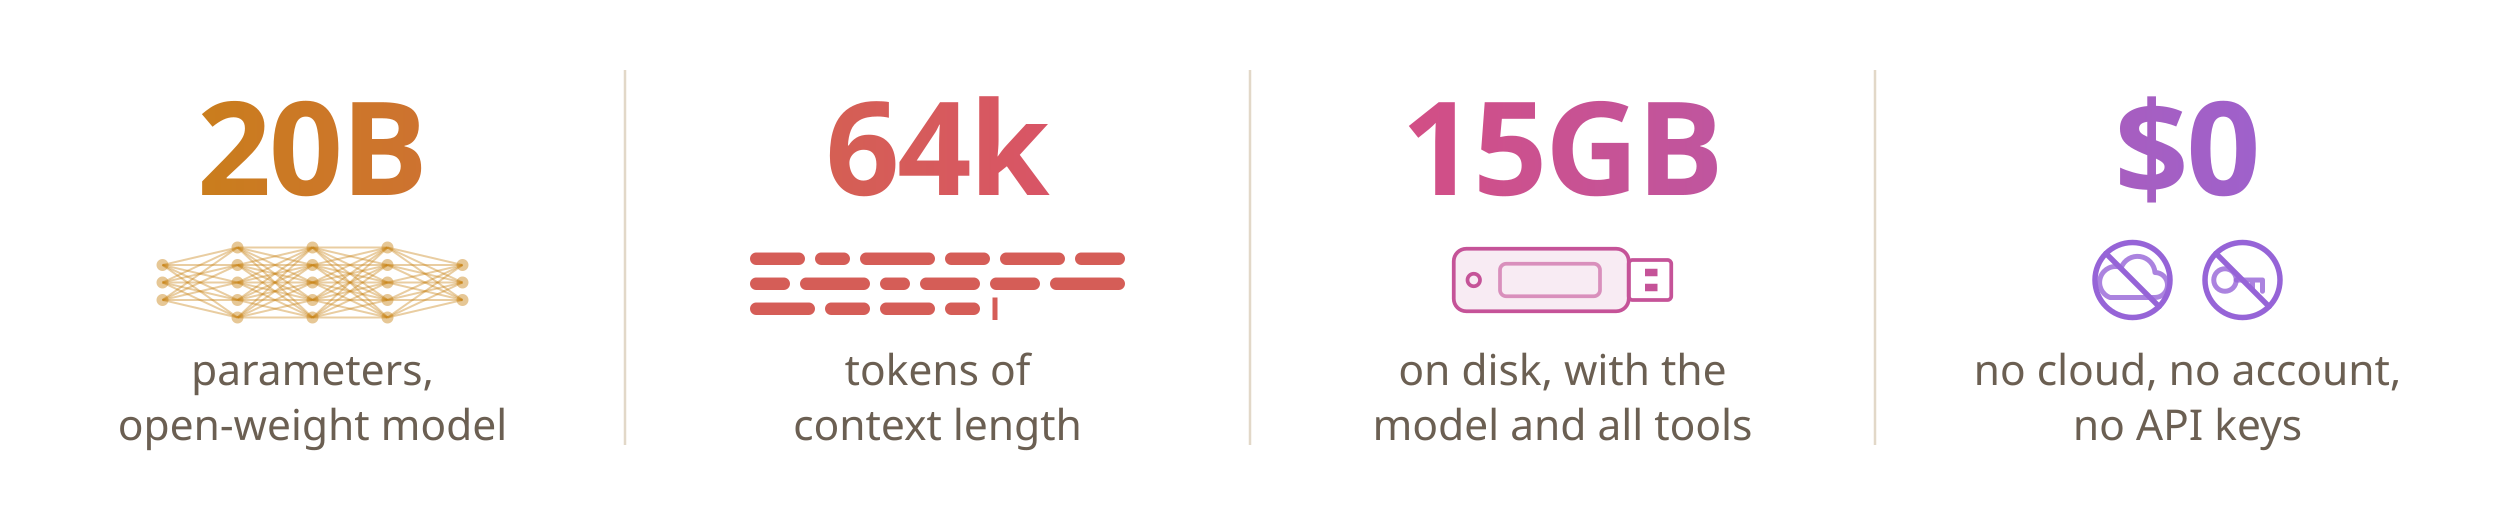
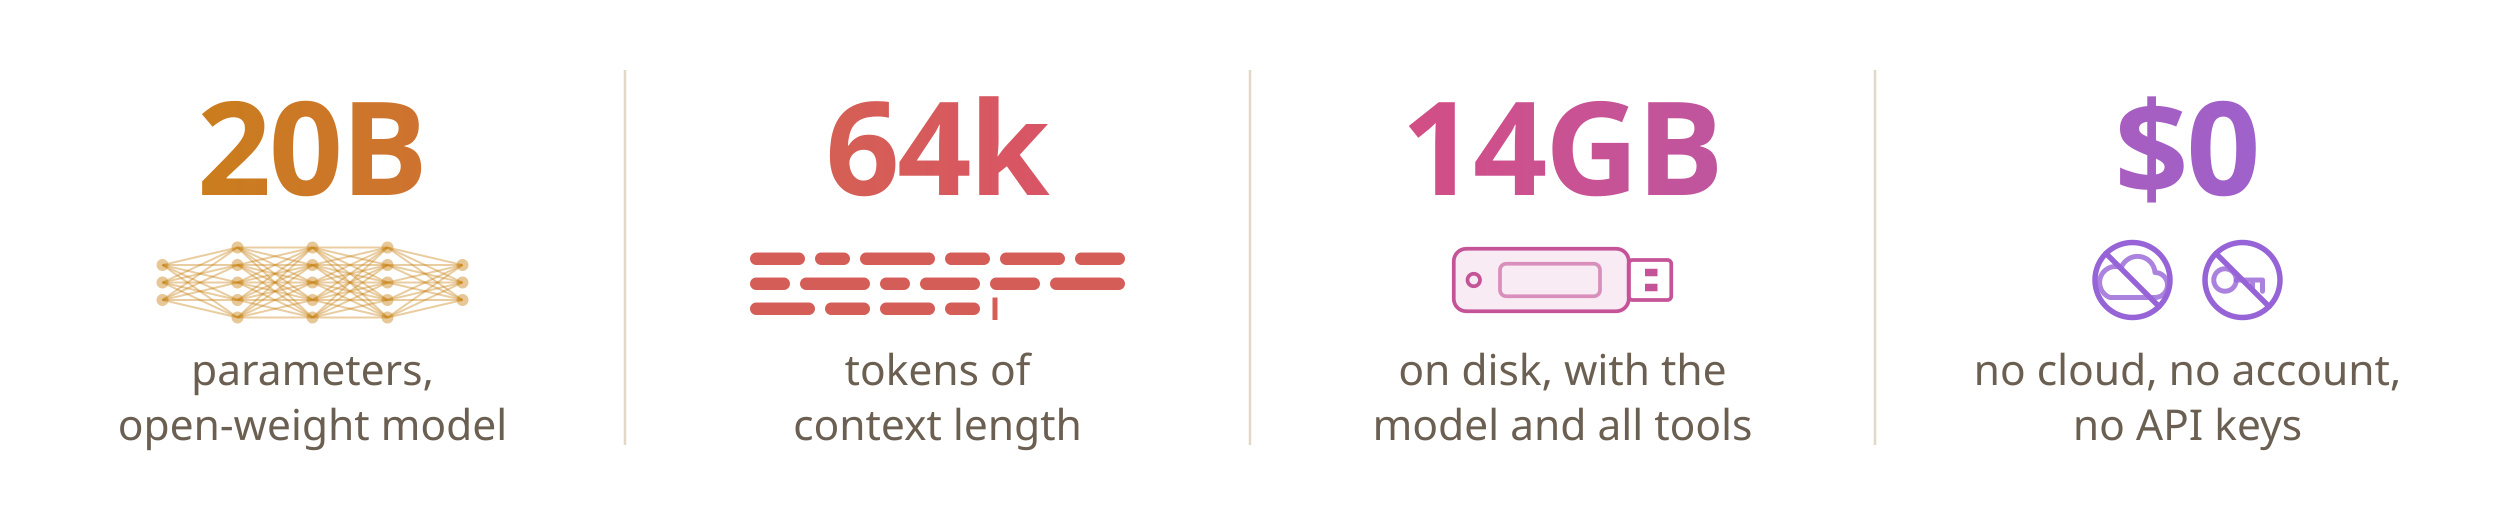
- <svg xmlns="http://www.w3.org/2000/svg" viewBox="0 0 1000 202" width="1000" height="202" role="img" aria-label="20B parameters, open-weight model gpt-oss-20b; 64k tokens of context length; 15 GB on disk, with the model and all tools; $0: no cloud, no account, no API keys">
+ <svg xmlns="http://www.w3.org/2000/svg" viewBox="0 0 1000 202" width="1000" height="202" role="img" aria-label="20B parameters, open-weight model gpt-oss-20b; 64k tokens of context length; 14 GB on disk, with the model and all tools; $0: no cloud, no account, no API keys">
  <style>.caret{animation:blink 1s step-end infinite}@keyframes blink{50%{opacity:0}}
.n{animation:fire 3s ease-out infinite;opacity:.45;transform-box:fill-box;transform-origin:center}@keyframes fire{0%{opacity:.45;transform:none}5%{opacity:1;transform:scale(1.5)}20%{opacity:.45;transform:none}}
@media (prefers-reduced-motion:reduce){.n{animation:none;opacity:1}}</style>
  <defs>
    <linearGradient id="brand" gradientUnits="userSpaceOnUse" x1="40" y1="0" x2="960" y2="0">
      <stop offset="0" stop-color="#c88214" />
      <stop offset=".5" stop-color="#dc4b78" />
      <stop offset="1" stop-color="#9664d7" />
    </linearGradient>
  </defs>
  <g font-family="-apple-system, BlinkMacSystemFont, 'Segoe UI', 'Noto Sans', Helvetica, Arial, sans-serif" text-anchor="middle">
    <text x="125" y="78" font-size="52" font-weight="600" fill="url(#brand)" letter-spacing="-1">20B</text>
    <g stroke="#c88214" stroke-width=".8" stroke-opacity=".4">
      <line x1="65" y1="106" x2="95" y2="99" />
      <line x1="65" y1="106" x2="95" y2="106" />
      <line x1="65" y1="106" x2="95" y2="113" />
      <line x1="65" y1="106" x2="95" y2="120" />
      <line x1="65" y1="106" x2="95" y2="127" />
      <line x1="65" y1="113" x2="95" y2="99" />
      <line x1="65" y1="113" x2="95" y2="106" />
      <line x1="65" y1="113" x2="95" y2="113" />
      <line x1="65" y1="113" x2="95" y2="120" />
      <line x1="65" y1="113" x2="95" y2="127" />
      <line x1="65" y1="120" x2="95" y2="99" />
      <line x1="65" y1="120" x2="95" y2="106" />
      <line x1="65" y1="120" x2="95" y2="113" />
      <line x1="65" y1="120" x2="95" y2="120" />
      <line x1="65" y1="120" x2="95" y2="127" />
      <line x1="95" y1="99" x2="125" y2="99" />
      <line x1="95" y1="99" x2="125" y2="106" />
      <line x1="95" y1="99" x2="125" y2="113" />
      <line x1="95" y1="99" x2="125" y2="120" />
      <line x1="95" y1="99" x2="125" y2="127" />
      <line x1="95" y1="106" x2="125" y2="99" />
      <line x1="95" y1="106" x2="125" y2="106" />
      <line x1="95" y1="106" x2="125" y2="113" />
      <line x1="95" y1="106" x2="125" y2="120" />
      <line x1="95" y1="106" x2="125" y2="127" />
      <line x1="95" y1="113" x2="125" y2="99" />
      <line x1="95" y1="113" x2="125" y2="106" />
      <line x1="95" y1="113" x2="125" y2="113" />
      <line x1="95" y1="113" x2="125" y2="120" />
      <line x1="95" y1="113" x2="125" y2="127" />
      <line x1="95" y1="120" x2="125" y2="99" />
      <line x1="95" y1="120" x2="125" y2="106" />
      <line x1="95" y1="120" x2="125" y2="113" />
      <line x1="95" y1="120" x2="125" y2="120" />
      <line x1="95" y1="120" x2="125" y2="127" />
      <line x1="95" y1="127" x2="125" y2="99" />
      <line x1="95" y1="127" x2="125" y2="106" />
      <line x1="95" y1="127" x2="125" y2="113" />
      <line x1="95" y1="127" x2="125" y2="120" />
      <line x1="95" y1="127" x2="125" y2="127" />
      <line x1="125" y1="99" x2="155" y2="99" />
      <line x1="125" y1="99" x2="155" y2="106" />
      <line x1="125" y1="99" x2="155" y2="113" />
      <line x1="125" y1="99" x2="155" y2="120" />
      <line x1="125" y1="99" x2="155" y2="127" />
      <line x1="125" y1="106" x2="155" y2="99" />
      <line x1="125" y1="106" x2="155" y2="106" />
      <line x1="125" y1="106" x2="155" y2="113" />
      <line x1="125" y1="106" x2="155" y2="120" />
      <line x1="125" y1="106" x2="155" y2="127" />
      <line x1="125" y1="113" x2="155" y2="99" />
      <line x1="125" y1="113" x2="155" y2="106" />
      <line x1="125" y1="113" x2="155" y2="113" />
      <line x1="125" y1="113" x2="155" y2="120" />
      <line x1="125" y1="113" x2="155" y2="127" />
      <line x1="125" y1="120" x2="155" y2="99" />
      <line x1="125" y1="120" x2="155" y2="106" />
      <line x1="125" y1="120" x2="155" y2="113" />
      <line x1="125" y1="120" x2="155" y2="120" />
      <line x1="125" y1="120" x2="155" y2="127" />
      <line x1="125" y1="127" x2="155" y2="99" />
      <line x1="125" y1="127" x2="155" y2="106" />
      <line x1="125" y1="127" x2="155" y2="113" />
      <line x1="125" y1="127" x2="155" y2="120" />
      <line x1="125" y1="127" x2="155" y2="127" />
      <line x1="155" y1="99" x2="185" y2="106" />
      <line x1="155" y1="99" x2="185" y2="113" />
      <line x1="155" y1="99" x2="185" y2="120" />
      <line x1="155" y1="106" x2="185" y2="106" />
      <line x1="155" y1="106" x2="185" y2="113" />
      <line x1="155" y1="106" x2="185" y2="120" />
      <line x1="155" y1="113" x2="185" y2="106" />
      <line x1="155" y1="113" x2="185" y2="113" />
      <line x1="155" y1="113" x2="185" y2="120" />
      <line x1="155" y1="120" x2="185" y2="106" />
      <line x1="155" y1="120" x2="185" y2="113" />
      <line x1="155" y1="120" x2="185" y2="120" />
      <line x1="155" y1="127" x2="185" y2="106" />
      <line x1="155" y1="127" x2="185" y2="113" />
      <line x1="155" y1="127" x2="185" y2="120" />
    </g>
    <g fill="#c88214">
      <circle cx="65" cy="106" r="2.4" class="n" style="animation-duration:2.00s;animation-delay:-4.60s" />
      <circle cx="65" cy="113" r="2.4" class="n" style="animation-duration:2.87s;animation-delay:-1.05s" />
      <circle cx="65" cy="120" r="2.4" class="n" style="animation-duration:4.19s;animation-delay:-2.66s" />
      <circle cx="95" cy="99" r="2.4" class="n" style="animation-duration:2.99s;animation-delay:-3.76s" />
      <circle cx="95" cy="106" r="2.4" class="n" style="animation-duration:4.27s;animation-delay:-2.71s" />
      <circle cx="95" cy="113" r="2.4" class="n" style="animation-duration:4.05s;animation-delay:-3.18s" />
      <circle cx="95" cy="120" r="2.4" class="n" style="animation-duration:4.45s;animation-delay:-1.21s" />
      <circle cx="95" cy="127" r="2.4" class="n" style="animation-duration:3.12s;animation-delay:-3.54s" />
      <circle cx="125" cy="99" r="2.4" class="n" style="animation-duration:4.09s;animation-delay:-0.27s" />
      <circle cx="125" cy="106" r="2.4" class="n" style="animation-duration:4.05s;animation-delay:-2.34s" />
      <circle cx="125" cy="113" r="2.4" class="n" style="animation-duration:4.77s;animation-delay:-4.04s" />
      <circle cx="125" cy="120" r="2.4" class="n" style="animation-duration:2.37s;animation-delay:-2.57s" />
      <circle cx="125" cy="127" r="2.4" class="n" style="animation-duration:4.77s;animation-delay:-3.44s" />
      <circle cx="155" cy="99" r="2.4" class="n" style="animation-duration:3.93s;animation-delay:-2.89s" />
      <circle cx="155" cy="106" r="2.4" class="n" style="animation-duration:4.74s;animation-delay:-4.54s" />
      <circle cx="155" cy="113" r="2.4" class="n" style="animation-duration:3.12s;animation-delay:-1.68s" />
      <circle cx="155" cy="120" r="2.4" class="n" style="animation-duration:4.51s;animation-delay:-1.66s" />
      <circle cx="155" cy="127" r="2.4" class="n" style="animation-duration:2.46s;animation-delay:-1.49s" />
      <circle cx="185" cy="106" r="2.4" class="n" style="animation-duration:3.29s;animation-delay:-1.47s" />
      <circle cx="185" cy="113" r="2.4" class="n" style="animation-duration:4.81s;animation-delay:-2.79s" />
      <circle cx="185" cy="120" r="2.4" class="n" style="animation-duration:4.19s;animation-delay:-4.39s" />
    </g>
    <text x="125" y="154" font-size="17" fill="#6b5f52">parameters,</text>
    <text x="125" y="176" font-size="17" fill="#6b5f52">open-weight model</text>
    <text x="375" y="78" font-size="52" font-weight="600" fill="url(#brand)" letter-spacing="-1">64k</text>
    <g fill="#d55d57">
      <rect x="300" y="101" width="22" height="5" rx="2.5" />
      <rect x="326" y="101" width="14" height="5" rx="2.5" />
      <rect x="344" y="101" width="30" height="5" rx="2.5" />
      <rect x="378" y="101" width="18" height="5" rx="2.5" />
      <rect x="400" y="101" width="26" height="5" rx="2.5" />
      <rect x="430" y="101" width="20" height="5" rx="2.5" />
      <rect x="300" y="111" width="16" height="5" rx="2.5" />
      <rect x="320" y="111" width="28" height="5" rx="2.5" />
      <rect x="352" y="111" width="12" height="5" rx="2.5" />
      <rect x="368" y="111" width="24" height="5" rx="2.5" />
      <rect x="396" y="111" width="20" height="5" rx="2.5" />
      <rect x="420" y="111" width="30" height="5" rx="2.5" />
      <rect x="300" y="121" width="26" height="5" rx="2.5" />
      <rect x="330" y="121" width="18" height="5" rx="2.5" />
      <rect x="352" y="121" width="22" height="5" rx="2.5" />
      <rect x="378" y="121" width="14" height="5" rx="2.5" />
      <rect x="397" y="119" width="2" height="9" class="caret" />
    </g>
    <text x="375" y="154" font-size="17" fill="#6b5f52">tokens of</text>
    <text x="375" y="176" font-size="17" fill="#6b5f52">context length</text>
-     <text x="625" y="78" font-size="52" font-weight="600" fill="url(#brand)" letter-spacing="-1">15GB</text>
+     <text x="625" y="78" font-size="52" font-weight="600" fill="url(#brand)" letter-spacing="-1">14GB</text>
    <g fill="none" stroke="#c55398" stroke-width="1.5">
      <rect x="581.5" y="99.5" width="70" height="25" rx="5" fill="#c55398" fill-opacity=".12" />
      <circle cx="589.5" cy="112" r="2.5" />
      <rect x="600" y="105.5" width="40" height="13" rx="2.5" stroke-opacity=".6" />
      <rect x="651.5" y="104" width="17" height="16" rx="1.5" />
      <rect x="658" y="107.5" width="5" height="3" fill="#c55398" stroke="none" />
      <rect x="658" y="113.5" width="5" height="3" fill="#c55398" stroke="none" />
    </g>
    <text x="625" y="154" font-size="17" fill="#6b5f52">on disk, with the</text>
    <text x="625" y="176" font-size="17" fill="#6b5f52">model and all tools</text>
    <text x="875" y="78" font-size="52" font-weight="600" fill="url(#brand)" letter-spacing="-1">$0</text>
    <g fill="none" stroke="#9664d7" stroke-linecap="round" stroke-linejoin="round">
      <g stroke-width="2" stroke-opacity=".8">
        <path d="M844 119h18a5 5 0 0 0 0-10a7 7 0 0 0-13.5-2a5.5 5.5 0 0 0-4.5 12z" />
        <circle cx="890" cy="112" r="4.5" />
        <path d="M894.5 112h10.5v4.5M901 112v3.5" />
      </g>
      <g stroke-width="2.2">
        <circle cx="853" cy="112" r="15" />
        <path d="M842.4 101.4l21.2 21.2" />
        <circle cx="897" cy="112" r="15" />
        <path d="M886.4 101.4l21.2 21.2" />
      </g>
    </g>
    <text x="875" y="154" font-size="17" fill="#6b5f52">no cloud, no account,</text>
    <text x="875" y="176" font-size="17" fill="#6b5f52">no API keys</text>
  </g>
  <line x1="250" y1="28" x2="250" y2="178" stroke="#e2d8c8" stroke-width="1" />
  <line x1="500" y1="28" x2="500" y2="178" stroke="#e2d8c8" stroke-width="1" />
  <line x1="750" y1="28" x2="750" y2="178" stroke="#e2d8c8" stroke-width="1" />
</svg>
